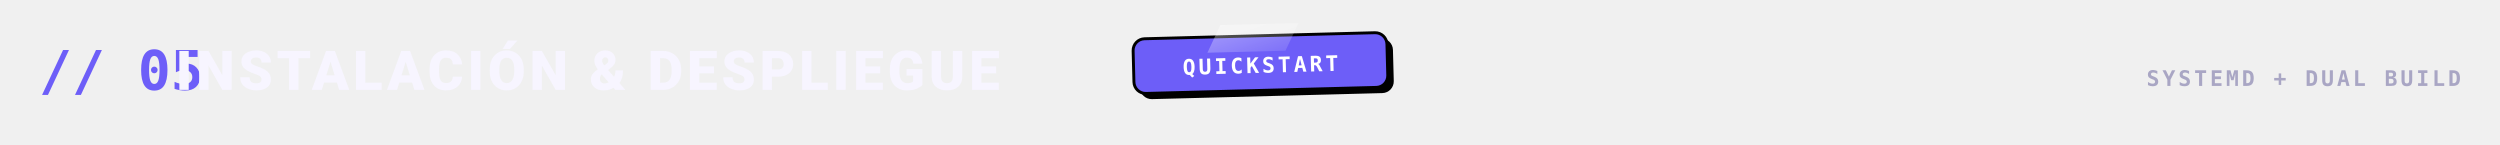
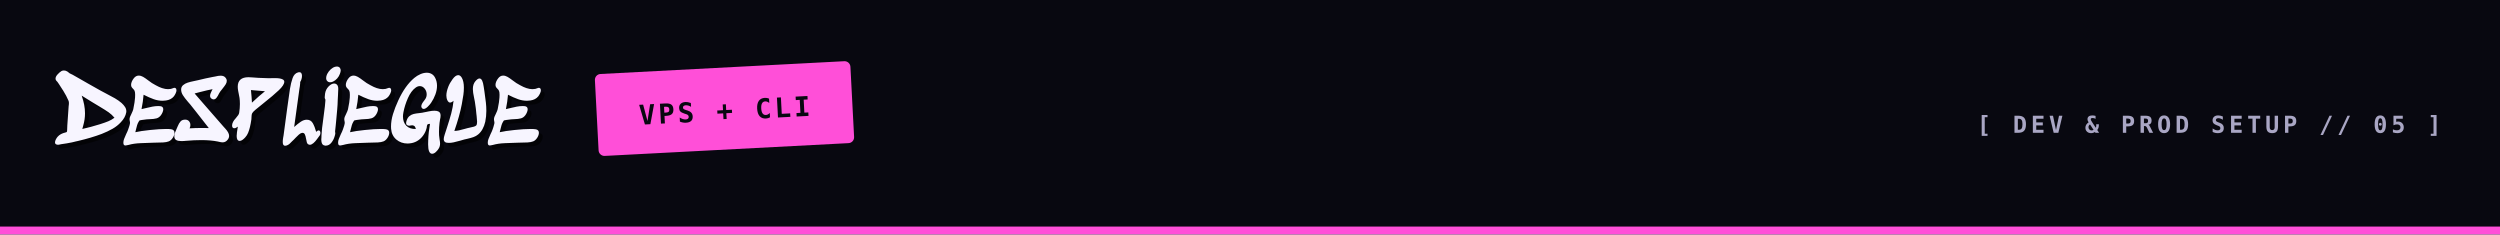
- <svg xmlns="http://www.w3.org/2000/svg" viewBox="0 0 1280 74" width="1280" height="74" fill="none">
-   <defs>
-     <linearGradient id="t-inst-grad" x1="0%" y1="0%" x2="100%" y2="0%">
-       <stop offset="0%" stop-color="#6d5ef8" />
-       <stop offset="60%" stop-color="#c8f31d" />
-       <stop offset="100%" stop-color="#080810" />
-     </linearGradient>
-     <linearGradient id="tape-mini5" x1="0%" y1="0%" x2="100%" y2="100%">
-       <stop offset="0%" stop-color="#ffffff" stop-opacity="0.4" />
-       <stop offset="100%" stop-color="#ffffff" stop-opacity="0.1" />
-     </linearGradient>
-   </defs>
-   <style>
-     .t-title { font-family: ui-sans-serif, system-ui, -apple-system, BlinkMacSystemFont, "Segoe UI", Roboto, sans-serif; font-weight: 900; letter-spacing: 2px; }
-     .t-mono { font-family: ui-monospace, SFMono-Regular, Menlo, Monaco, Consolas, monospace; font-weight: 800; }
-   </style>
-   <text class="t-mono" x="20" y="46" fill="#6d5ef8" font-size="28">// 05</text>
-   <text class="t-title" x="90" y="46" fill="#f7f5ff" font-size="28">INSTALACIÓN &amp; DESPLIEGUE</text>
-   <g transform="translate(580, 20) rotate(-1.5)">
-     <rect x="3" y="3" width="130" height="28" rx="6" fill="#000000" />
-     <rect x="0" y="0" width="130" height="28" rx="6" fill="#6d5ef8" stroke="#000000" stroke-width="1.5" />
-     <text class="t-mono" x="65" y="19" fill="#ffffff" font-size="11" text-anchor="middle" letter-spacing="1.5">QUICKSTART</text>
-     <polygon points="45,-6 85,-6 78,8 38,8" fill="url(#tape-mini5)" />
+ <svg xmlns="http://www.w3.org/2000/svg" viewBox="0 0 1280 120" width="1280" height="120" role="img" aria-label="DESPLIEGUE">
+   <rect width="1280" height="120" fill="#080810" />
+   <path d="M32.714 36.084Q33.68 36.084 34.508 36.636Q34.83 36.866 35.106 37.096Q35.382 37.326 35.612 37.51Q35.888 37.694 36.348 37.878Q36.808 38.062 37.13 38.246Q38.51 38.982 41.178 40.546L45.272 42.892Q48.814 44.916 51.482 46.388L54.426 47.952Q57.048 49.286 58.865 50.344Q60.682 51.402 62.246 52.736Q63.396 53.794 64.04 54.806Q64.684 55.818 64.684 57.014L64.638 57.52Q64.178 60.188 61.832 62.626Q60.038 64.558 57.623 65.938Q55.208 67.318 52.08 68.56Q46.744 70.584 39.844 72.194Q39.108 72.378 38.786 72.424L36.9 72.884L34.232 73.39Q32.99 73.62 31.196 73.85Q31.012 73.896 30.529 74.011Q30.046 74.126 29.678 74.126Q29.494 74.126 29.126 74.034Q28.16 73.85 28.16 72.884Q28.16 72.24 28.597 71.389Q29.034 70.538 29.494 70.032Q30.874 68.422 33.542 67.824Q34.094 67.686 34.209 67.525Q34.324 67.364 34.37 66.766Q34.37 65.938 34.462 64.282Q34.83 59.912 34.922 57.612Q35.106 55.404 35.152 54.3Q35.198 54.07 35.244 53.679Q35.29 53.288 35.29 52.736Q35.29 52.138 35.106 51.632Q34.14 49.286 32.024 45.836Q32.024 45.882 32.093 45.951Q32.162 46.02 32.208 46.204Q31.61 45.146 30.23 43.122Q30.046 42.892 29.816 42.524Q29.586 42.156 29.402 41.926Q29.264 41.788 29.034 41.535Q28.804 41.282 28.666 41.098Q28.436 40.638 28.436 40.27Q28.436 39.258 29.425 38.154Q30.414 37.05 31.426 36.406Q32.024 36.084 32.714 36.084ZM42.144 66.03Q46.33 65.11 51.206 63.592Q53.828 62.764 55.484 62.074Q57.14 61.384 58.612 60.28Q57.278 58.67 55.599 57.497Q53.92 56.324 50.838 54.484L47.388 52.414L41.822 48.964Q43.524 53.794 43.524 58.026Q43.524 61.108 42.65 64.144Z M89.34 68.008Q89.34 68.606 89.087 69.319Q88.834 70.032 88.42 70.63Q87.546 71.918 86.419 72.378Q85.292 72.838 83.498 72.93Q79.864 73.068 78.3 73.068Q73.792 73.206 72.044 73.298Q68.456 73.436 65.742 74.218Q64.638 74.494 64.224 74.494Q63.718 74.494 63.442 74.172Q63.166 73.85 63.166 73.022Q63.166 72.148 63.511 71.205Q63.856 70.262 64.592 68.652Q65.236 67.41 65.604 66.352Q65.696 66.03 66.041 65.064Q66.386 64.098 66.524 63.316Q66.57 63.086 66.57 62.764Q66.57 62.488 66.478 62.097Q66.386 61.706 66.34 61.338Q66.294 60.602 66.547 59.889Q66.8 59.176 67.306 58.256Q68.088 56.646 68.226 55.956Q69.054 52.0 69.146 49.976L69.192 48.55Q69.192 47.17 68.916 46.526Q68.686 45.974 68.088 45.422Q67.536 44.87 67.352 44.502Q67.122 44.088 67.122 43.398Q67.122 42.616 67.513 41.719Q67.904 40.822 68.502 40.086Q69.56 38.706 71.032 38.706Q72.136 38.706 73.263 39.35Q74.39 39.994 76.0 41.236Q77.196 42.156 77.794 42.524Q79.956 43.812 81.428 44.502Q82.9 45.192 84.556 45.514Q85.338 45.652 86.028 45.652Q86.764 45.652 87.5 45.514Q87.776 45.468 88.397 45.215Q89.018 44.962 89.34 44.962Q89.662 44.962 89.892 45.146Q90.352 45.468 90.352 46.204Q90.352 46.94 89.915 47.837Q89.478 48.734 89.018 49.332Q87.592 51.08 84.97 51.448Q84.142 51.586 83.268 51.586Q80.922 51.586 78.668 50.781Q76.414 49.976 73.516 48.504Q73.24 52.046 72.458 55.864L74.022 55.496Q76.46 54.898 78.001 54.599Q79.542 54.3 81.014 54.3Q81.658 54.3 81.98 54.346Q83.59 54.484 83.59 55.956Q83.59 56.646 83.245 57.474Q82.9 58.302 82.394 58.992Q81.474 60.234 80.14 60.602Q78.806 60.97 76.69 61.016L75.126 61.108Q73.47 61.292 72.596 61.43Q71.722 61.522 71.515 61.637Q71.308 61.752 71.147 62.074Q70.986 62.396 70.802 62.672Q70.48 63.224 70.204 64.098Q69.928 64.972 69.744 65.846Q69.468 67.134 69.284 67.686Q71.86 67.088 76.805 66.559Q81.75 66.03 85.154 66.03Q86.626 66.03 87.592 66.168Q89.34 66.398 89.34 68.008Z M117.308 69.572Q117.308 70.676 116.48 71.642Q115.468 72.884 113.996 72.884Q113.352 72.884 112.57 72.7Q111.788 72.516 111.558 72.47Q107.924 71.734 103.094 71.734Q99.368 71.734 95.182 72.102Q94.814 72.148 94.124 72.194Q93.434 72.24 92.882 72.24Q91.226 72.24 90.237 71.711Q89.248 71.182 89.248 69.756Q89.248 68.928 89.57 67.985Q89.892 67.042 90.536 65.708L90.95 64.742Q91.64 63.04 92.468 62.143Q93.296 61.246 94.814 61.246Q96.056 61.246 96.769 62.051Q97.482 62.856 97.482 64.052Q97.482 64.88 97.068 65.708Q99.966 65.524 103.646 65.524Q105.808 65.524 106.912 65.57Q102.68 60.234 100.61 57.52L97.436 53.518Q96.7 52.598 96.194 52.092Q94.492 50.114 93.618 48.711Q92.744 47.308 92.744 45.836Q92.744 44.456 93.733 43.605Q94.722 42.754 96.079 42.317Q97.436 41.88 99.506 41.466L101.438 41.052Q105.072 40.132 108.936 39.396Q109.258 39.35 110.224 39.166Q111.788 38.752 112.984 38.752Q114.502 38.752 115.284 39.58Q116.112 40.454 116.112 41.374Q116.112 42.248 115.583 43.122Q115.054 43.996 113.904 45.422Q112.524 47.078 112.156 47.86Q111.558 49.148 110.891 50.022Q110.224 50.896 109.396 50.896Q108.798 50.896 108.2 50.436Q107.556 49.93 107.556 49.056Q107.556 48.412 107.855 47.699Q108.154 46.986 108.453 46.388Q108.752 45.79 108.844 45.652Q106.498 46.066 101.898 47.262Q101.346 47.446 99.644 47.86L105.164 54.208Q112.248 62.258 114.318 64.696Q114.548 64.972 115.399 65.892Q116.25 66.812 116.779 67.755Q117.308 68.698 117.308 69.572Z M135.662 46.71Q133.27 46.572 128.486 46.112Q128.854 49.608 128.992 52.552Q132.718 49.056 135.662 46.71ZM145.552 41.88Q145.552 43.536 142.769 46.181Q139.986 48.826 134.88 52.874Q132.212 54.99 130.855 56.14Q129.498 57.29 129.176 57.888Q128.946 58.302 128.854 58.854Q128.762 59.406 128.762 60.027Q128.762 60.648 128.716 61.062Q128.394 63.316 127.98 65.018Q127.566 66.72 127.037 68.008Q126.508 69.296 125.588 70.308Q124.99 70.998 124.208 71.573Q123.426 72.148 122.736 72.148Q121.172 72.148 121.172 69.618Q121.172 68.79 121.333 67.709Q121.494 66.628 121.54 66.306L121.77 64.834Q120.758 65.662 119.93 65.662Q119.378 65.662 119.102 65.294Q118.826 64.926 118.826 64.282Q118.826 63.362 119.332 62.396Q119.746 61.568 120.804 60.418Q121.632 59.452 121.977 58.923Q122.322 58.394 122.46 57.75Q122.828 55.404 122.828 53.242Q122.828 51.494 122.644 50.16Q122.506 49.056 122.23 47.998Q122.184 47.768 121.954 46.595Q121.724 45.422 121.724 44.41Q121.724 39.534 127.244 39.534Q127.842 39.534 129.038 39.626Q131.982 39.902 136.076 39.994L137.502 40.04L140.86 39.994Q143.758 39.994 144.954 40.776Q145.552 41.19 145.552 41.88Z M158.662 74.126Q158.156 74.126 157.696 73.804Q157.282 73.528 157.098 72.884Q156.914 72.24 156.73 71.136Q156.454 69.48 156.017 68.675Q155.58 67.87 154.522 68.054Q153.832 68.192 152.958 68.974Q152.084 69.756 151.394 70.492Q150.704 71.228 150.428 71.504L149.508 72.378Q148.818 73.114 148.312 73.574Q147.806 74.034 147.208 74.31Q146.518 74.632 145.966 74.632Q144.77 74.632 144.77 72.7Q144.77 71.734 144.954 70.63Q145.138 69.526 145.184 69.342Q147.208 53.978 148.45 45.56Q148.956 42.386 149.807 39.994Q150.658 37.602 152.636 37.05Q153.096 36.958 153.234 36.958Q153.97 36.958 154.292 37.487Q154.614 38.016 154.614 38.89Q154.614 39.718 154.338 40.592Q154.062 41.466 153.694 41.972V42.57Q153.694 43.26 153.533 44.134Q153.372 45.008 153.326 45.376L152.498 51.356L150.612 65.018Q152.406 63.408 153.97 62.35Q155.534 61.292 157.052 61.292Q159.122 61.292 160.134 63.04Q161.146 64.788 161.882 67.502Q162.572 66.766 163.17 66.766Q163.584 66.766 163.814 67.134Q164.044 67.502 164.044 68.054Q164.044 69.066 163.4 69.756Q163.17 70.032 162.319 71.228Q161.468 72.424 160.479 73.275Q159.49 74.126 158.662 74.126Z M166.988 39.948Q166.988 39.718 167.08 39.166Q167.402 37.786 168.345 36.567Q169.288 35.348 170.53 34.612Q171.496 34.06 172.462 34.06Q173.474 34.06 174.026 34.75Q174.44 35.302 174.44 36.084Q174.44 36.774 174.026 37.832Q173.566 39.12 172.623 40.178Q171.68 41.236 170.484 41.788Q169.518 42.248 168.782 42.11Q168.092 42.018 167.77 41.696Q166.988 41.144 166.988 39.948ZM171.68 68.238Q171.68 68.56 171.565 68.974Q171.45 69.388 171.404 69.572L171.312 69.848Q170.852 71.55 169.656 73.068Q168.46 74.586 166.666 74.586Q166.482 74.586 166.39 74.54Q165.654 74.448 165.194 73.988Q164.504 73.16 164.504 71.412Q164.504 70.768 164.596 69.94Q164.55 69.802 164.573 69.641Q164.596 69.48 164.596 69.434Q164.734 66.168 165.562 60.556L165.746 59.13Q166.206 56.002 166.344 54.438L166.528 52.368Q166.528 52.046 166.574 51.862Q166.666 51.218 166.62 51.034Q166.574 50.988 166.574 50.919Q166.574 50.85 166.528 50.804Q166.252 50.436 166.252 49.838Q166.252 49.102 166.39 48.366Q166.436 48.228 166.436 47.906Q166.758 45.79 168.23 44.272Q169.748 42.754 171.082 42.754Q171.588 42.754 172.048 42.984Q173.198 43.582 173.198 45.514Q173.106 46.802 173.106 47.446L173.06 48.642L172.922 51.172Q172.876 53.564 172.646 56.048Q172.6 56.968 172.094 62.12L171.956 63.546L171.864 64.466L171.588 66.996Q171.542 67.18 171.565 67.295Q171.588 67.41 171.588 67.548Q171.68 67.778 171.634 67.916Z M199.28 68.008Q199.28 68.606 199.027 69.319Q198.774 70.032 198.36 70.63Q197.486 71.918 196.359 72.378Q195.232 72.838 193.438 72.93Q189.804 73.068 188.24 73.068Q183.732 73.206 181.984 73.298Q178.396 73.436 175.682 74.218Q174.578 74.494 174.164 74.494Q173.658 74.494 173.382 74.172Q173.106 73.85 173.106 73.022Q173.106 72.148 173.451 71.205Q173.796 70.262 174.532 68.652Q175.176 67.41 175.544 66.352Q175.636 66.03 175.981 65.064Q176.326 64.098 176.464 63.316Q176.51 63.086 176.51 62.764Q176.51 62.488 176.418 62.097Q176.326 61.706 176.28 61.338Q176.234 60.602 176.487 59.889Q176.74 59.176 177.246 58.256Q178.028 56.646 178.166 55.956Q178.994 52.0 179.086 49.976L179.132 48.55Q179.132 47.17 178.856 46.526Q178.626 45.974 178.028 45.422Q177.476 44.87 177.292 44.502Q177.062 44.088 177.062 43.398Q177.062 42.616 177.453 41.719Q177.844 40.822 178.442 40.086Q179.5 38.706 180.972 38.706Q182.076 38.706 183.203 39.35Q184.33 39.994 185.94 41.236Q187.136 42.156 187.734 42.524Q189.896 43.812 191.368 44.502Q192.84 45.192 194.496 45.514Q195.278 45.652 195.968 45.652Q196.704 45.652 197.44 45.514Q197.716 45.468 198.337 45.215Q198.958 44.962 199.28 44.962Q199.602 44.962 199.832 45.146Q200.292 45.468 200.292 46.204Q200.292 46.94 199.855 47.837Q199.418 48.734 198.958 49.332Q197.532 51.08 194.91 51.448Q194.082 51.586 193.208 51.586Q190.862 51.586 188.608 50.781Q186.354 49.976 183.456 48.504Q183.18 52.046 182.398 55.864L183.962 55.496Q186.4 54.898 187.941 54.599Q189.482 54.3 190.954 54.3Q191.598 54.3 191.92 54.346Q193.53 54.484 193.53 55.956Q193.53 56.646 193.185 57.474Q192.84 58.302 192.334 58.992Q191.414 60.234 190.08 60.602Q188.746 60.97 186.63 61.016L185.066 61.108Q183.41 61.292 182.536 61.43Q181.662 61.522 181.455 61.637Q181.248 61.752 181.087 62.074Q180.926 62.396 180.742 62.672Q180.42 63.224 180.144 64.098Q179.868 64.972 179.684 65.846Q179.408 67.134 179.224 67.686Q181.8 67.088 186.745 66.559Q191.69 66.03 195.094 66.03Q196.566 66.03 197.532 66.168Q199.28 66.398 199.28 68.008Z M225.04 71.182Q225.316 72.746 225.316 73.482Q225.316 74.908 224.672 75.966Q224.12 76.932 223.154 77.829Q222.188 78.726 221.268 78.726Q219.198 78.726 219.198 73.896L219.244 71.78Q219.382 67.686 220.164 63.408Q219.152 63.454 218.922 63.684Q218.692 63.914 218.554 64.65Q218.554 65.156 218.37 65.754Q217.91 67.594 216.714 69.296Q215.656 70.814 214.138 71.849Q212.62 72.884 210.826 73.252Q209.584 73.482 208.664 73.482Q205.306 73.482 202.914 71.435Q200.522 69.388 200.246 65.938Q200.2 65.57 200.2 64.788Q200.2 61.752 201.212 58.417Q202.224 55.082 203.926 51.402Q207.422 43.812 212.114 39.902Q213.54 38.706 215.242 37.97Q216.944 37.234 218.508 37.234Q219.888 37.234 221.015 37.878Q222.142 38.522 222.832 39.902Q223.752 41.696 223.752 43.904Q223.752 46.066 222.924 48.343Q222.096 50.62 220.716 52.644Q220.072 53.61 218.945 54.691Q217.818 55.772 216.898 55.772Q216.346 55.772 216.024 55.312Q215.702 54.944 215.702 54.392Q215.702 53.288 217.22 51.448L217.864 50.528Q218.462 49.516 218.462 48.32Q218.462 46.664 217.427 45.376Q216.392 44.088 214.92 44.088Q213.862 44.088 212.804 44.87Q210.458 46.572 208.848 50.229Q207.238 53.886 206.548 57.52Q206.318 58.762 206.318 59.636Q206.318 62.58 208.02 64.351Q209.722 66.122 212.942 66.03Q212.62 65.018 212.298 64.65Q211.976 64.282 211.148 64.144Q210.872 64.098 210.297 64.236Q209.722 64.374 209.446 64.374Q207.928 64.236 207.928 63.04Q207.928 62.58 208.158 61.798Q208.664 60.234 209.653 59.429Q210.642 58.624 211.815 58.348Q212.988 58.072 214.828 57.888L216.208 57.704Q216.53 57.658 217.772 57.382Q218.048 57.336 219.589 57.014Q221.13 56.692 222.464 56.692Q225.132 56.692 225.5 58.394Q225.592 58.946 225.592 59.176Q225.592 60.096 225.27 61.384Q225.086 62.534 225.04 62.902Q224.764 65.156 224.764 67.502Q224.764 68.698 224.81 69.25Q224.856 69.894 225.04 71.182Z M232.124 68.422 231.986 68.744ZM248.04 46.94Q248.546 50.436 248.776 52.529Q249.006 54.622 249.006 56.784Q249.006 59.59 248.454 62.35Q247.442 66.674 244.82 68.836Q243.762 69.71 242.474 70.17Q241.186 70.63 239.162 71.09Q238.288 71.274 237.736 71.412Q237.138 71.55 236.678 71.711Q236.218 71.872 235.85 71.964Q233.504 72.608 232.239 72.884Q230.974 73.16 229.732 73.16Q228.352 73.16 227.777 72.654Q227.202 72.148 227.202 71.228Q227.202 70.354 227.662 68.974Q227.892 68.238 228.72 65.708Q230.192 61.246 231.043 58.049Q231.894 54.852 232.216 51.586Q231.25 52.506 230.468 52.506Q229.824 52.506 229.364 51.885Q228.904 51.264 228.674 50.252Q228.536 49.562 228.536 48.872Q228.536 46.986 229.548 44.364Q230.238 42.57 231.733 40.523Q233.228 38.476 234.608 38.476Q235.666 38.476 236.448 39.81Q237.506 41.604 237.506 44.87Q237.506 46.756 237.253 48.55Q237 50.344 236.448 53.334Q235.344 59.222 232.63 67.042Q233.826 66.996 235.045 66.743Q236.264 66.49 238.15 65.938L239.3 65.616Q239.622 65.524 240.542 65.34Q241.83 65.11 242.704 64.834Q243.578 64.558 243.9 64.144Q244.268 63.638 244.268 62.258Q244.268 61.522 244.038 59.452Q243.9 58.762 243.9 58.302Q243.762 56.094 243.118 52.0Q243.072 51.586 242.75 50.16Q242.106 47.216 242.106 45.606Q242.106 43.122 243.348 41.65Q244.544 40.178 245.51 40.178Q247.12 40.178 247.672 44.502Q247.764 45.284 248.04 46.94Z M275.916 68.008Q275.916 68.606 275.663 69.319Q275.41 70.032 274.996 70.63Q274.122 71.918 272.995 72.378Q271.868 72.838 270.074 72.93Q266.44 73.068 264.876 73.068Q260.368 73.206 258.62 73.298Q255.032 73.436 252.318 74.218Q251.214 74.494 250.8 74.494Q250.294 74.494 250.018 74.172Q249.742 73.85 249.742 73.022Q249.742 72.148 250.087 71.205Q250.432 70.262 251.168 68.652Q251.812 67.41 252.18 66.352Q252.272 66.03 252.617 65.064Q252.962 64.098 253.1 63.316Q253.146 63.086 253.146 62.764Q253.146 62.488 253.054 62.097Q252.962 61.706 252.916 61.338Q252.87 60.602 253.123 59.889Q253.376 59.176 253.882 58.256Q254.664 56.646 254.802 55.956Q255.63 52.0 255.722 49.976L255.768 48.55Q255.768 47.17 255.492 46.526Q255.262 45.974 254.664 45.422Q254.112 44.87 253.928 44.502Q253.698 44.088 253.698 43.398Q253.698 42.616 254.089 41.719Q254.48 40.822 255.078 40.086Q256.136 38.706 257.608 38.706Q258.712 38.706 259.839 39.35Q260.966 39.994 262.576 41.236Q263.772 42.156 264.37 42.524Q266.532 43.812 268.004 44.502Q269.476 45.192 271.132 45.514Q271.914 45.652 272.604 45.652Q273.34 45.652 274.076 45.514Q274.352 45.468 274.973 45.215Q275.594 44.962 275.916 44.962Q276.238 44.962 276.468 45.146Q276.928 45.468 276.928 46.204Q276.928 46.94 276.491 47.837Q276.054 48.734 275.594 49.332Q274.168 51.08 271.546 51.448Q270.718 51.586 269.844 51.586Q267.498 51.586 265.244 50.781Q262.99 49.976 260.092 48.504Q259.816 52.046 259.034 55.864L260.598 55.496Q263.036 54.898 264.577 54.599Q266.118 54.3 267.59 54.3Q268.234 54.3 268.556 54.346Q270.166 54.484 270.166 55.956Q270.166 56.646 269.821 57.474Q269.476 58.302 268.97 58.992Q268.05 60.234 266.716 60.602Q265.382 60.97 263.266 61.016L261.702 61.108Q260.046 61.292 259.172 61.43Q258.298 61.522 258.091 61.637Q257.884 61.752 257.723 62.074Q257.562 62.396 257.378 62.672Q257.056 63.224 256.78 64.098Q256.504 64.972 256.32 65.846Q256.044 67.134 255.86 67.686Q258.436 67.088 263.381 66.559Q268.326 66.03 271.73 66.03Q273.202 66.03 274.168 66.168Q275.916 66.398 275.916 68.008Z" fill="#000" transform="translate(2 2)" opacity="0.6" />
+   <path d="M32.714 36.084Q33.68 36.084 34.508 36.636Q34.83 36.866 35.106 37.096Q35.382 37.326 35.612 37.51Q35.888 37.694 36.348 37.878Q36.808 38.062 37.13 38.246Q38.51 38.982 41.178 40.546L45.272 42.892Q48.814 44.916 51.482 46.388L54.426 47.952Q57.048 49.286 58.865 50.344Q60.682 51.402 62.246 52.736Q63.396 53.794 64.04 54.806Q64.684 55.818 64.684 57.014L64.638 57.52Q64.178 60.188 61.832 62.626Q60.038 64.558 57.623 65.938Q55.208 67.318 52.08 68.56Q46.744 70.584 39.844 72.194Q39.108 72.378 38.786 72.424L36.9 72.884L34.232 73.39Q32.99 73.62 31.196 73.85Q31.012 73.896 30.529 74.011Q30.046 74.126 29.678 74.126Q29.494 74.126 29.126 74.034Q28.16 73.85 28.16 72.884Q28.16 72.24 28.597 71.389Q29.034 70.538 29.494 70.032Q30.874 68.422 33.542 67.824Q34.094 67.686 34.209 67.525Q34.324 67.364 34.37 66.766Q34.37 65.938 34.462 64.282Q34.83 59.912 34.922 57.612Q35.106 55.404 35.152 54.3Q35.198 54.07 35.244 53.679Q35.29 53.288 35.29 52.736Q35.29 52.138 35.106 51.632Q34.14 49.286 32.024 45.836Q32.024 45.882 32.093 45.951Q32.162 46.02 32.208 46.204Q31.61 45.146 30.23 43.122Q30.046 42.892 29.816 42.524Q29.586 42.156 29.402 41.926Q29.264 41.788 29.034 41.535Q28.804 41.282 28.666 41.098Q28.436 40.638 28.436 40.27Q28.436 39.258 29.425 38.154Q30.414 37.05 31.426 36.406Q32.024 36.084 32.714 36.084ZM42.144 66.03Q46.33 65.11 51.206 63.592Q53.828 62.764 55.484 62.074Q57.14 61.384 58.612 60.28Q57.278 58.67 55.599 57.497Q53.92 56.324 50.838 54.484L47.388 52.414L41.822 48.964Q43.524 53.794 43.524 58.026Q43.524 61.108 42.65 64.144Z M89.34 68.008Q89.34 68.606 89.087 69.319Q88.834 70.032 88.42 70.63Q87.546 71.918 86.419 72.378Q85.292 72.838 83.498 72.93Q79.864 73.068 78.3 73.068Q73.792 73.206 72.044 73.298Q68.456 73.436 65.742 74.218Q64.638 74.494 64.224 74.494Q63.718 74.494 63.442 74.172Q63.166 73.85 63.166 73.022Q63.166 72.148 63.511 71.205Q63.856 70.262 64.592 68.652Q65.236 67.41 65.604 66.352Q65.696 66.03 66.041 65.064Q66.386 64.098 66.524 63.316Q66.57 63.086 66.57 62.764Q66.57 62.488 66.478 62.097Q66.386 61.706 66.34 61.338Q66.294 60.602 66.547 59.889Q66.8 59.176 67.306 58.256Q68.088 56.646 68.226 55.956Q69.054 52.0 69.146 49.976L69.192 48.55Q69.192 47.17 68.916 46.526Q68.686 45.974 68.088 45.422Q67.536 44.87 67.352 44.502Q67.122 44.088 67.122 43.398Q67.122 42.616 67.513 41.719Q67.904 40.822 68.502 40.086Q69.56 38.706 71.032 38.706Q72.136 38.706 73.263 39.35Q74.39 39.994 76.0 41.236Q77.196 42.156 77.794 42.524Q79.956 43.812 81.428 44.502Q82.9 45.192 84.556 45.514Q85.338 45.652 86.028 45.652Q86.764 45.652 87.5 45.514Q87.776 45.468 88.397 45.215Q89.018 44.962 89.34 44.962Q89.662 44.962 89.892 45.146Q90.352 45.468 90.352 46.204Q90.352 46.94 89.915 47.837Q89.478 48.734 89.018 49.332Q87.592 51.08 84.97 51.448Q84.142 51.586 83.268 51.586Q80.922 51.586 78.668 50.781Q76.414 49.976 73.516 48.504Q73.24 52.046 72.458 55.864L74.022 55.496Q76.46 54.898 78.001 54.599Q79.542 54.3 81.014 54.3Q81.658 54.3 81.98 54.346Q83.59 54.484 83.59 55.956Q83.59 56.646 83.245 57.474Q82.9 58.302 82.394 58.992Q81.474 60.234 80.14 60.602Q78.806 60.97 76.69 61.016L75.126 61.108Q73.47 61.292 72.596 61.43Q71.722 61.522 71.515 61.637Q71.308 61.752 71.147 62.074Q70.986 62.396 70.802 62.672Q70.48 63.224 70.204 64.098Q69.928 64.972 69.744 65.846Q69.468 67.134 69.284 67.686Q71.86 67.088 76.805 66.559Q81.75 66.03 85.154 66.03Q86.626 66.03 87.592 66.168Q89.34 66.398 89.34 68.008Z M117.308 69.572Q117.308 70.676 116.48 71.642Q115.468 72.884 113.996 72.884Q113.352 72.884 112.57 72.7Q111.788 72.516 111.558 72.47Q107.924 71.734 103.094 71.734Q99.368 71.734 95.182 72.102Q94.814 72.148 94.124 72.194Q93.434 72.24 92.882 72.24Q91.226 72.24 90.237 71.711Q89.248 71.182 89.248 69.756Q89.248 68.928 89.57 67.985Q89.892 67.042 90.536 65.708L90.95 64.742Q91.64 63.04 92.468 62.143Q93.296 61.246 94.814 61.246Q96.056 61.246 96.769 62.051Q97.482 62.856 97.482 64.052Q97.482 64.88 97.068 65.708Q99.966 65.524 103.646 65.524Q105.808 65.524 106.912 65.57Q102.68 60.234 100.61 57.52L97.436 53.518Q96.7 52.598 96.194 52.092Q94.492 50.114 93.618 48.711Q92.744 47.308 92.744 45.836Q92.744 44.456 93.733 43.605Q94.722 42.754 96.079 42.317Q97.436 41.88 99.506 41.466L101.438 41.052Q105.072 40.132 108.936 39.396Q109.258 39.35 110.224 39.166Q111.788 38.752 112.984 38.752Q114.502 38.752 115.284 39.58Q116.112 40.454 116.112 41.374Q116.112 42.248 115.583 43.122Q115.054 43.996 113.904 45.422Q112.524 47.078 112.156 47.86Q111.558 49.148 110.891 50.022Q110.224 50.896 109.396 50.896Q108.798 50.896 108.2 50.436Q107.556 49.93 107.556 49.056Q107.556 48.412 107.855 47.699Q108.154 46.986 108.453 46.388Q108.752 45.79 108.844 45.652Q106.498 46.066 101.898 47.262Q101.346 47.446 99.644 47.86L105.164 54.208Q112.248 62.258 114.318 64.696Q114.548 64.972 115.399 65.892Q116.25 66.812 116.779 67.755Q117.308 68.698 117.308 69.572Z M135.662 46.71Q133.27 46.572 128.486 46.112Q128.854 49.608 128.992 52.552Q132.718 49.056 135.662 46.71ZM145.552 41.88Q145.552 43.536 142.769 46.181Q139.986 48.826 134.88 52.874Q132.212 54.99 130.855 56.14Q129.498 57.29 129.176 57.888Q128.946 58.302 128.854 58.854Q128.762 59.406 128.762 60.027Q128.762 60.648 128.716 61.062Q128.394 63.316 127.98 65.018Q127.566 66.72 127.037 68.008Q126.508 69.296 125.588 70.308Q124.99 70.998 124.208 71.573Q123.426 72.148 122.736 72.148Q121.172 72.148 121.172 69.618Q121.172 68.79 121.333 67.709Q121.494 66.628 121.54 66.306L121.77 64.834Q120.758 65.662 119.93 65.662Q119.378 65.662 119.102 65.294Q118.826 64.926 118.826 64.282Q118.826 63.362 119.332 62.396Q119.746 61.568 120.804 60.418Q121.632 59.452 121.977 58.923Q122.322 58.394 122.46 57.75Q122.828 55.404 122.828 53.242Q122.828 51.494 122.644 50.16Q122.506 49.056 122.23 47.998Q122.184 47.768 121.954 46.595Q121.724 45.422 121.724 44.41Q121.724 39.534 127.244 39.534Q127.842 39.534 129.038 39.626Q131.982 39.902 136.076 39.994L137.502 40.04L140.86 39.994Q143.758 39.994 144.954 40.776Q145.552 41.19 145.552 41.88Z M158.662 74.126Q158.156 74.126 157.696 73.804Q157.282 73.528 157.098 72.884Q156.914 72.24 156.73 71.136Q156.454 69.48 156.017 68.675Q155.58 67.87 154.522 68.054Q153.832 68.192 152.958 68.974Q152.084 69.756 151.394 70.492Q150.704 71.228 150.428 71.504L149.508 72.378Q148.818 73.114 148.312 73.574Q147.806 74.034 147.208 74.31Q146.518 74.632 145.966 74.632Q144.77 74.632 144.77 72.7Q144.77 71.734 144.954 70.63Q145.138 69.526 145.184 69.342Q147.208 53.978 148.45 45.56Q148.956 42.386 149.807 39.994Q150.658 37.602 152.636 37.05Q153.096 36.958 153.234 36.958Q153.97 36.958 154.292 37.487Q154.614 38.016 154.614 38.89Q154.614 39.718 154.338 40.592Q154.062 41.466 153.694 41.972V42.57Q153.694 43.26 153.533 44.134Q153.372 45.008 153.326 45.376L152.498 51.356L150.612 65.018Q152.406 63.408 153.97 62.35Q155.534 61.292 157.052 61.292Q159.122 61.292 160.134 63.04Q161.146 64.788 161.882 67.502Q162.572 66.766 163.17 66.766Q163.584 66.766 163.814 67.134Q164.044 67.502 164.044 68.054Q164.044 69.066 163.4 69.756Q163.17 70.032 162.319 71.228Q161.468 72.424 160.479 73.275Q159.49 74.126 158.662 74.126Z M166.988 39.948Q166.988 39.718 167.08 39.166Q167.402 37.786 168.345 36.567Q169.288 35.348 170.53 34.612Q171.496 34.06 172.462 34.06Q173.474 34.06 174.026 34.75Q174.44 35.302 174.44 36.084Q174.44 36.774 174.026 37.832Q173.566 39.12 172.623 40.178Q171.68 41.236 170.484 41.788Q169.518 42.248 168.782 42.11Q168.092 42.018 167.77 41.696Q166.988 41.144 166.988 39.948ZM171.68 68.238Q171.68 68.56 171.565 68.974Q171.45 69.388 171.404 69.572L171.312 69.848Q170.852 71.55 169.656 73.068Q168.46 74.586 166.666 74.586Q166.482 74.586 166.39 74.54Q165.654 74.448 165.194 73.988Q164.504 73.16 164.504 71.412Q164.504 70.768 164.596 69.94Q164.55 69.802 164.573 69.641Q164.596 69.48 164.596 69.434Q164.734 66.168 165.562 60.556L165.746 59.13Q166.206 56.002 166.344 54.438L166.528 52.368Q166.528 52.046 166.574 51.862Q166.666 51.218 166.62 51.034Q166.574 50.988 166.574 50.919Q166.574 50.85 166.528 50.804Q166.252 50.436 166.252 49.838Q166.252 49.102 166.39 48.366Q166.436 48.228 166.436 47.906Q166.758 45.79 168.23 44.272Q169.748 42.754 171.082 42.754Q171.588 42.754 172.048 42.984Q173.198 43.582 173.198 45.514Q173.106 46.802 173.106 47.446L173.06 48.642L172.922 51.172Q172.876 53.564 172.646 56.048Q172.6 56.968 172.094 62.12L171.956 63.546L171.864 64.466L171.588 66.996Q171.542 67.18 171.565 67.295Q171.588 67.41 171.588 67.548Q171.68 67.778 171.634 67.916Z M199.28 68.008Q199.28 68.606 199.027 69.319Q198.774 70.032 198.36 70.63Q197.486 71.918 196.359 72.378Q195.232 72.838 193.438 72.93Q189.804 73.068 188.24 73.068Q183.732 73.206 181.984 73.298Q178.396 73.436 175.682 74.218Q174.578 74.494 174.164 74.494Q173.658 74.494 173.382 74.172Q173.106 73.85 173.106 73.022Q173.106 72.148 173.451 71.205Q173.796 70.262 174.532 68.652Q175.176 67.41 175.544 66.352Q175.636 66.03 175.981 65.064Q176.326 64.098 176.464 63.316Q176.51 63.086 176.51 62.764Q176.51 62.488 176.418 62.097Q176.326 61.706 176.28 61.338Q176.234 60.602 176.487 59.889Q176.74 59.176 177.246 58.256Q178.028 56.646 178.166 55.956Q178.994 52.0 179.086 49.976L179.132 48.55Q179.132 47.17 178.856 46.526Q178.626 45.974 178.028 45.422Q177.476 44.87 177.292 44.502Q177.062 44.088 177.062 43.398Q177.062 42.616 177.453 41.719Q177.844 40.822 178.442 40.086Q179.5 38.706 180.972 38.706Q182.076 38.706 183.203 39.35Q184.33 39.994 185.94 41.236Q187.136 42.156 187.734 42.524Q189.896 43.812 191.368 44.502Q192.84 45.192 194.496 45.514Q195.278 45.652 195.968 45.652Q196.704 45.652 197.44 45.514Q197.716 45.468 198.337 45.215Q198.958 44.962 199.28 44.962Q199.602 44.962 199.832 45.146Q200.292 45.468 200.292 46.204Q200.292 46.94 199.855 47.837Q199.418 48.734 198.958 49.332Q197.532 51.08 194.91 51.448Q194.082 51.586 193.208 51.586Q190.862 51.586 188.608 50.781Q186.354 49.976 183.456 48.504Q183.18 52.046 182.398 55.864L183.962 55.496Q186.4 54.898 187.941 54.599Q189.482 54.3 190.954 54.3Q191.598 54.3 191.92 54.346Q193.53 54.484 193.53 55.956Q193.53 56.646 193.185 57.474Q192.84 58.302 192.334 58.992Q191.414 60.234 190.08 60.602Q188.746 60.97 186.63 61.016L185.066 61.108Q183.41 61.292 182.536 61.43Q181.662 61.522 181.455 61.637Q181.248 61.752 181.087 62.074Q180.926 62.396 180.742 62.672Q180.42 63.224 180.144 64.098Q179.868 64.972 179.684 65.846Q179.408 67.134 179.224 67.686Q181.8 67.088 186.745 66.559Q191.69 66.03 195.094 66.03Q196.566 66.03 197.532 66.168Q199.28 66.398 199.28 68.008Z M225.04 71.182Q225.316 72.746 225.316 73.482Q225.316 74.908 224.672 75.966Q224.12 76.932 223.154 77.829Q222.188 78.726 221.268 78.726Q219.198 78.726 219.198 73.896L219.244 71.78Q219.382 67.686 220.164 63.408Q219.152 63.454 218.922 63.684Q218.692 63.914 218.554 64.65Q218.554 65.156 218.37 65.754Q217.91 67.594 216.714 69.296Q215.656 70.814 214.138 71.849Q212.62 72.884 210.826 73.252Q209.584 73.482 208.664 73.482Q205.306 73.482 202.914 71.435Q200.522 69.388 200.246 65.938Q200.2 65.57 200.2 64.788Q200.2 61.752 201.212 58.417Q202.224 55.082 203.926 51.402Q207.422 43.812 212.114 39.902Q213.54 38.706 215.242 37.97Q216.944 37.234 218.508 37.234Q219.888 37.234 221.015 37.878Q222.142 38.522 222.832 39.902Q223.752 41.696 223.752 43.904Q223.752 46.066 222.924 48.343Q222.096 50.62 220.716 52.644Q220.072 53.61 218.945 54.691Q217.818 55.772 216.898 55.772Q216.346 55.772 216.024 55.312Q215.702 54.944 215.702 54.392Q215.702 53.288 217.22 51.448L217.864 50.528Q218.462 49.516 218.462 48.32Q218.462 46.664 217.427 45.376Q216.392 44.088 214.92 44.088Q213.862 44.088 212.804 44.87Q210.458 46.572 208.848 50.229Q207.238 53.886 206.548 57.52Q206.318 58.762 206.318 59.636Q206.318 62.58 208.02 64.351Q209.722 66.122 212.942 66.03Q212.62 65.018 212.298 64.65Q211.976 64.282 211.148 64.144Q210.872 64.098 210.297 64.236Q209.722 64.374 209.446 64.374Q207.928 64.236 207.928 63.04Q207.928 62.58 208.158 61.798Q208.664 60.234 209.653 59.429Q210.642 58.624 211.815 58.348Q212.988 58.072 214.828 57.888L216.208 57.704Q216.53 57.658 217.772 57.382Q218.048 57.336 219.589 57.014Q221.13 56.692 222.464 56.692Q225.132 56.692 225.5 58.394Q225.592 58.946 225.592 59.176Q225.592 60.096 225.27 61.384Q225.086 62.534 225.04 62.902Q224.764 65.156 224.764 67.502Q224.764 68.698 224.81 69.25Q224.856 69.894 225.04 71.182Z M232.124 68.422 231.986 68.744ZM248.04 46.94Q248.546 50.436 248.776 52.529Q249.006 54.622 249.006 56.784Q249.006 59.59 248.454 62.35Q247.442 66.674 244.82 68.836Q243.762 69.71 242.474 70.17Q241.186 70.63 239.162 71.09Q238.288 71.274 237.736 71.412Q237.138 71.55 236.678 71.711Q236.218 71.872 235.85 71.964Q233.504 72.608 232.239 72.884Q230.974 73.16 229.732 73.16Q228.352 73.16 227.777 72.654Q227.202 72.148 227.202 71.228Q227.202 70.354 227.662 68.974Q227.892 68.238 228.72 65.708Q230.192 61.246 231.043 58.049Q231.894 54.852 232.216 51.586Q231.25 52.506 230.468 52.506Q229.824 52.506 229.364 51.885Q228.904 51.264 228.674 50.252Q228.536 49.562 228.536 48.872Q228.536 46.986 229.548 44.364Q230.238 42.57 231.733 40.523Q233.228 38.476 234.608 38.476Q235.666 38.476 236.448 39.81Q237.506 41.604 237.506 44.87Q237.506 46.756 237.253 48.55Q237 50.344 236.448 53.334Q235.344 59.222 232.63 67.042Q233.826 66.996 235.045 66.743Q236.264 66.49 238.15 65.938L239.3 65.616Q239.622 65.524 240.542 65.34Q241.83 65.11 242.704 64.834Q243.578 64.558 243.9 64.144Q244.268 63.638 244.268 62.258Q244.268 61.522 244.038 59.452Q243.9 58.762 243.9 58.302Q243.762 56.094 243.118 52.0Q243.072 51.586 242.75 50.16Q242.106 47.216 242.106 45.606Q242.106 43.122 243.348 41.65Q244.544 40.178 245.51 40.178Q247.12 40.178 247.672 44.502Q247.764 45.284 248.04 46.94Z M275.916 68.008Q275.916 68.606 275.663 69.319Q275.41 70.032 274.996 70.63Q274.122 71.918 272.995 72.378Q271.868 72.838 270.074 72.93Q266.44 73.068 264.876 73.068Q260.368 73.206 258.62 73.298Q255.032 73.436 252.318 74.218Q251.214 74.494 250.8 74.494Q250.294 74.494 250.018 74.172Q249.742 73.85 249.742 73.022Q249.742 72.148 250.087 71.205Q250.432 70.262 251.168 68.652Q251.812 67.41 252.18 66.352Q252.272 66.03 252.617 65.064Q252.962 64.098 253.1 63.316Q253.146 63.086 253.146 62.764Q253.146 62.488 253.054 62.097Q252.962 61.706 252.916 61.338Q252.87 60.602 253.123 59.889Q253.376 59.176 253.882 58.256Q254.664 56.646 254.802 55.956Q255.63 52.0 255.722 49.976L255.768 48.55Q255.768 47.17 255.492 46.526Q255.262 45.974 254.664 45.422Q254.112 44.87 253.928 44.502Q253.698 44.088 253.698 43.398Q253.698 42.616 254.089 41.719Q254.48 40.822 255.078 40.086Q256.136 38.706 257.608 38.706Q258.712 38.706 259.839 39.35Q260.966 39.994 262.576 41.236Q263.772 42.156 264.37 42.524Q266.532 43.812 268.004 44.502Q269.476 45.192 271.132 45.514Q271.914 45.652 272.604 45.652Q273.34 45.652 274.076 45.514Q274.352 45.468 274.973 45.215Q275.594 44.962 275.916 44.962Q276.238 44.962 276.468 45.146Q276.928 45.468 276.928 46.204Q276.928 46.94 276.491 47.837Q276.054 48.734 275.594 49.332Q274.168 51.08 271.546 51.448Q270.718 51.586 269.844 51.586Q267.498 51.586 265.244 50.781Q262.99 49.976 260.092 48.504Q259.816 52.046 259.034 55.864L260.598 55.496Q263.036 54.898 264.577 54.599Q266.118 54.3 267.59 54.3Q268.234 54.3 268.556 54.346Q270.166 54.484 270.166 55.956Q270.166 56.646 269.821 57.474Q269.476 58.302 268.97 58.992Q268.05 60.234 266.716 60.602Q265.382 60.97 263.266 61.016L261.702 61.108Q260.046 61.292 259.172 61.43Q258.298 61.522 258.091 61.637Q257.884 61.752 257.723 62.074Q257.562 62.396 257.378 62.672Q257.056 63.224 256.78 64.098Q256.504 64.972 256.32 65.846Q256.044 67.134 255.86 67.686Q258.436 67.088 263.381 66.559Q268.326 66.03 271.73 66.03Q273.202 66.03 274.168 66.168Q275.916 66.398 275.916 68.008Z" fill="#f7f5ff" />
+   <g transform="rotate(-3 306.008 68)">
+     <rect x="306.008" y="38" width="131" height="42" rx="3" fill="#ff4fd8" />
+     <text x="371.508" y="65" text-anchor="middle" font-family="ui-monospace, 'JetBrains Mono', 'Cascadia Mono', Consolas, monospace" font-size="14" font-weight="800" fill="#080810" letter-spacing="1.5">VPS + CLI</text>
  </g>
-   <line x1="730" y1="42" x2="1140" y2="42" stroke="url(#t-inst-grad)" stroke-width="2" />
-   <text class="t-mono" x="1260" y="44" fill="#a9a6c4" font-size="11" text-anchor="end" letter-spacing="1.5">SYSTEMD + DUAL BUILD</text>
+   <text x="1250" y="68" text-anchor="end" font-family="ui-monospace, 'JetBrains Mono', 'Cascadia Mono', Consolas, monospace" font-size="12" font-weight="700" fill="#a9a6c4" letter-spacing="2">[ DEV &amp; PROD SETUP // 05 ]</text>
+   <rect x="0" y="116" width="1280" height="4" fill="#ff4fd8" />
</svg>
